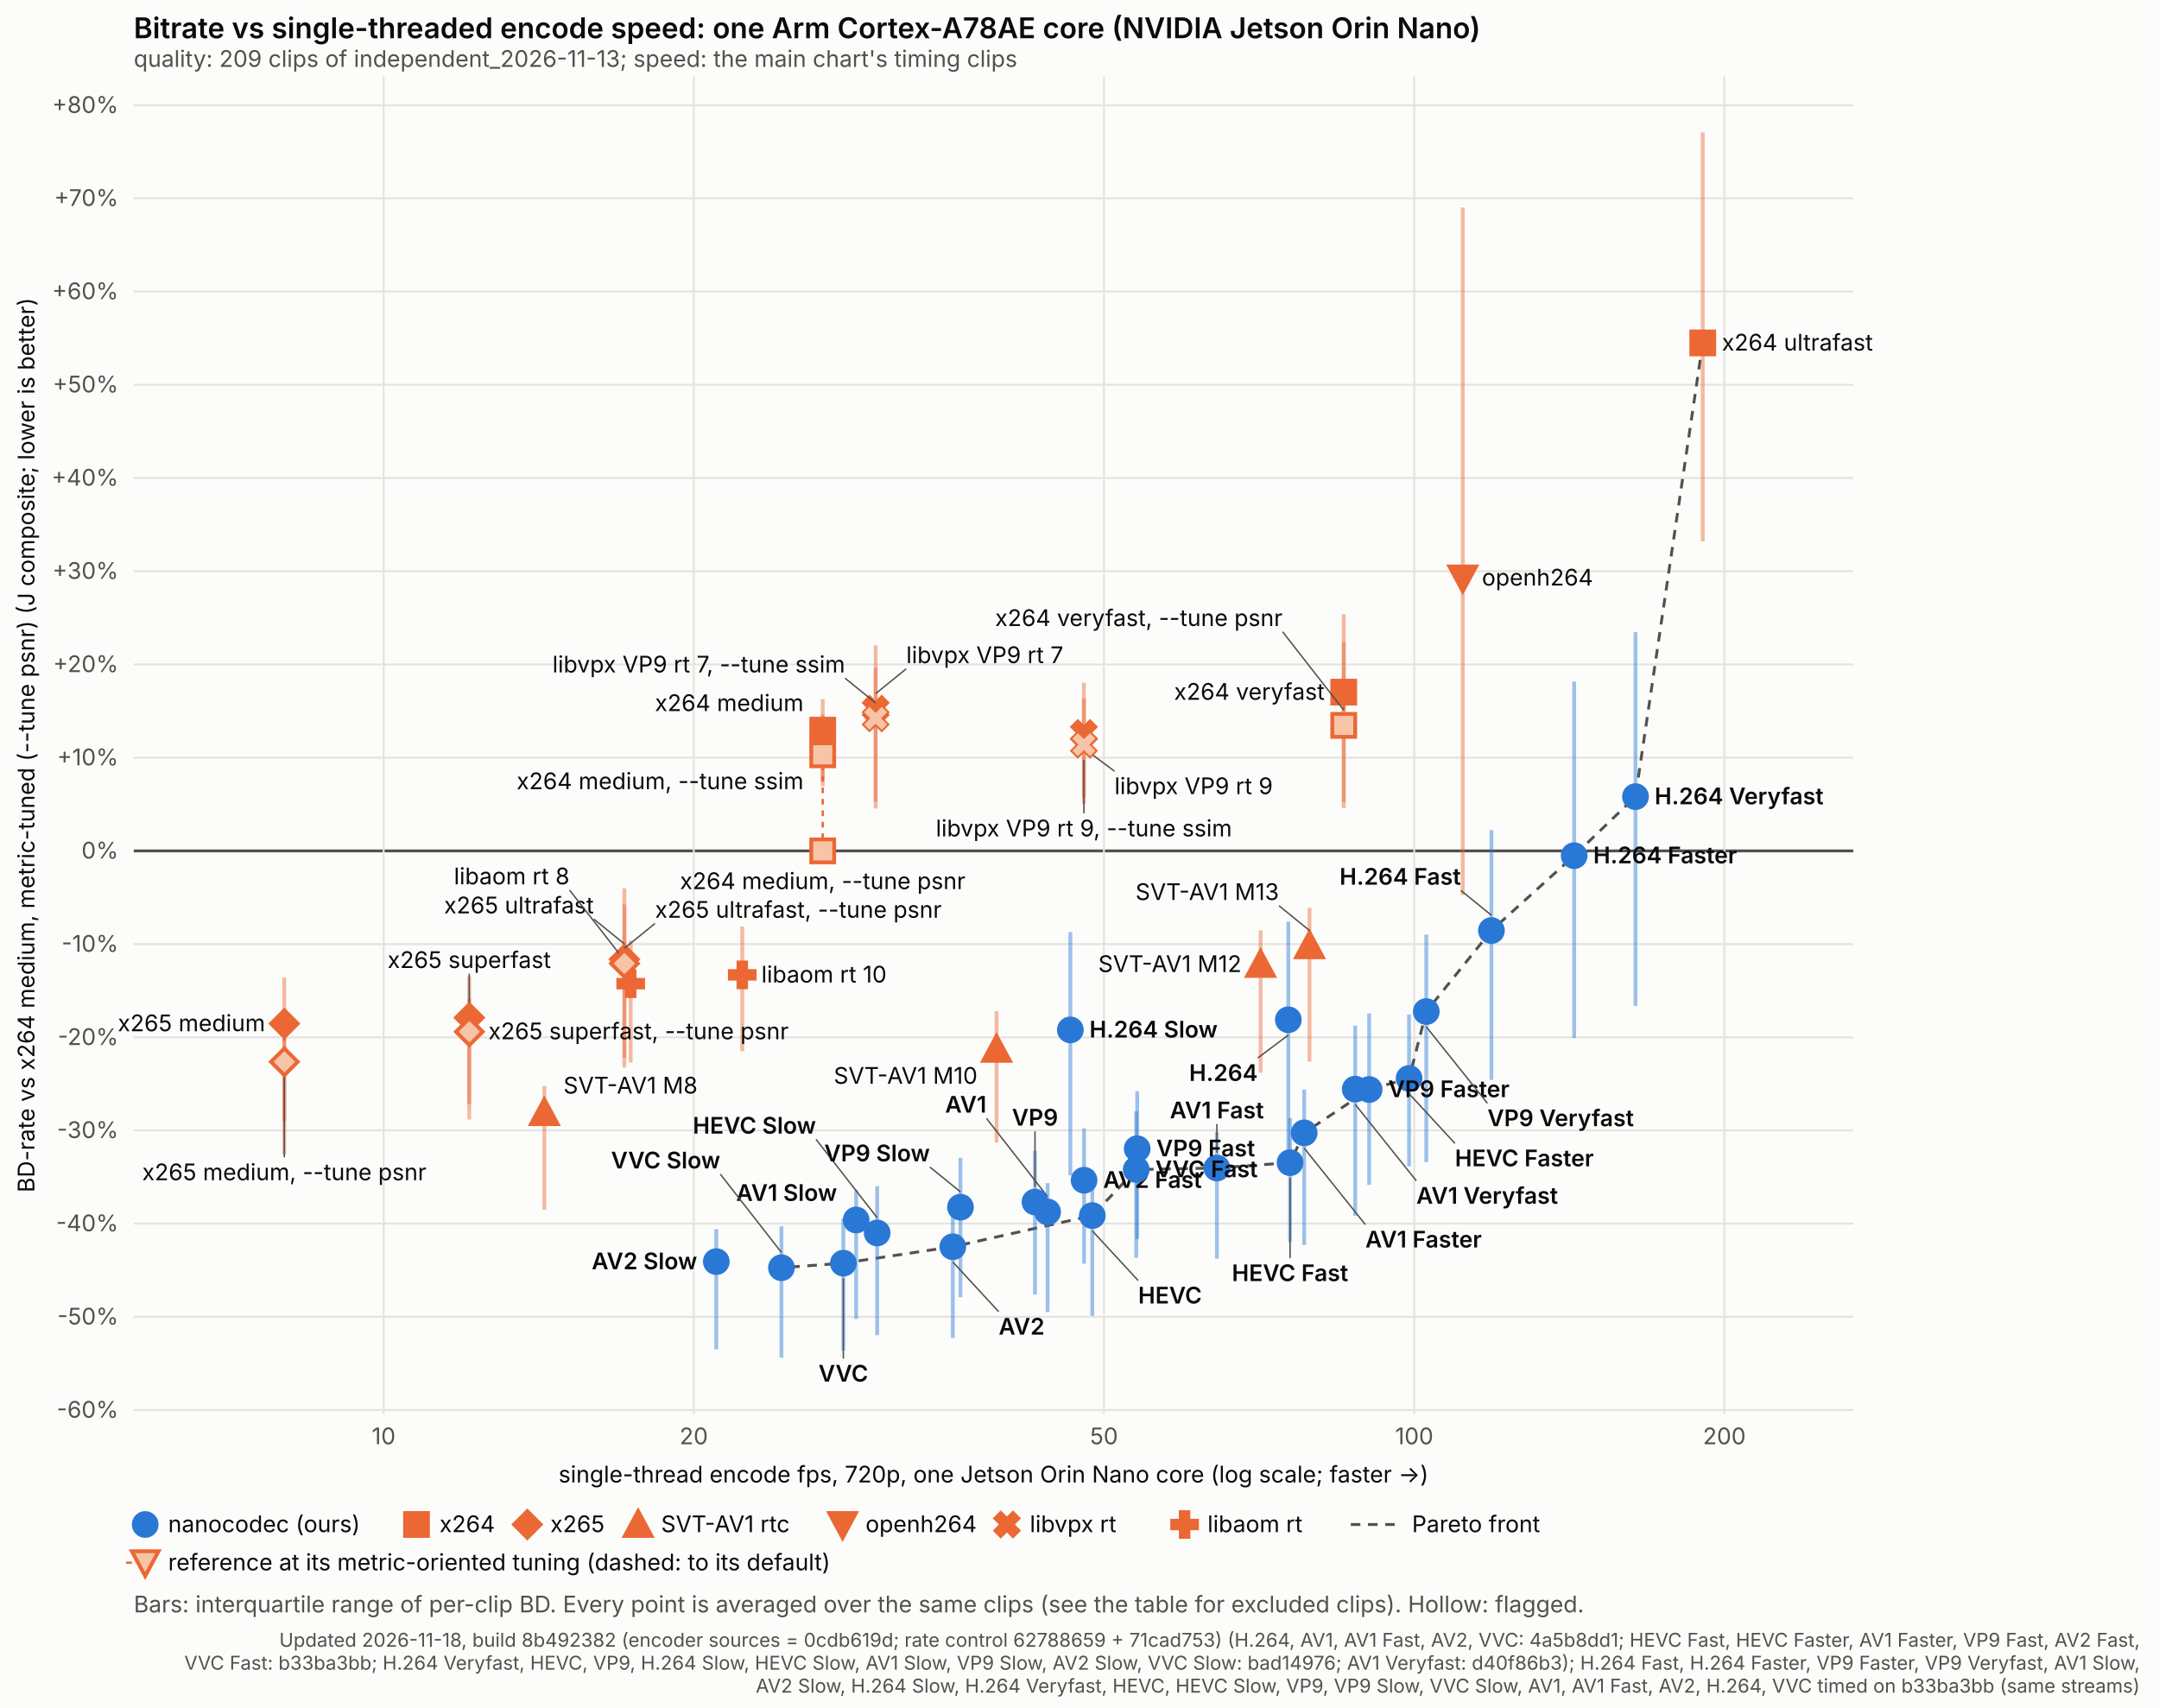
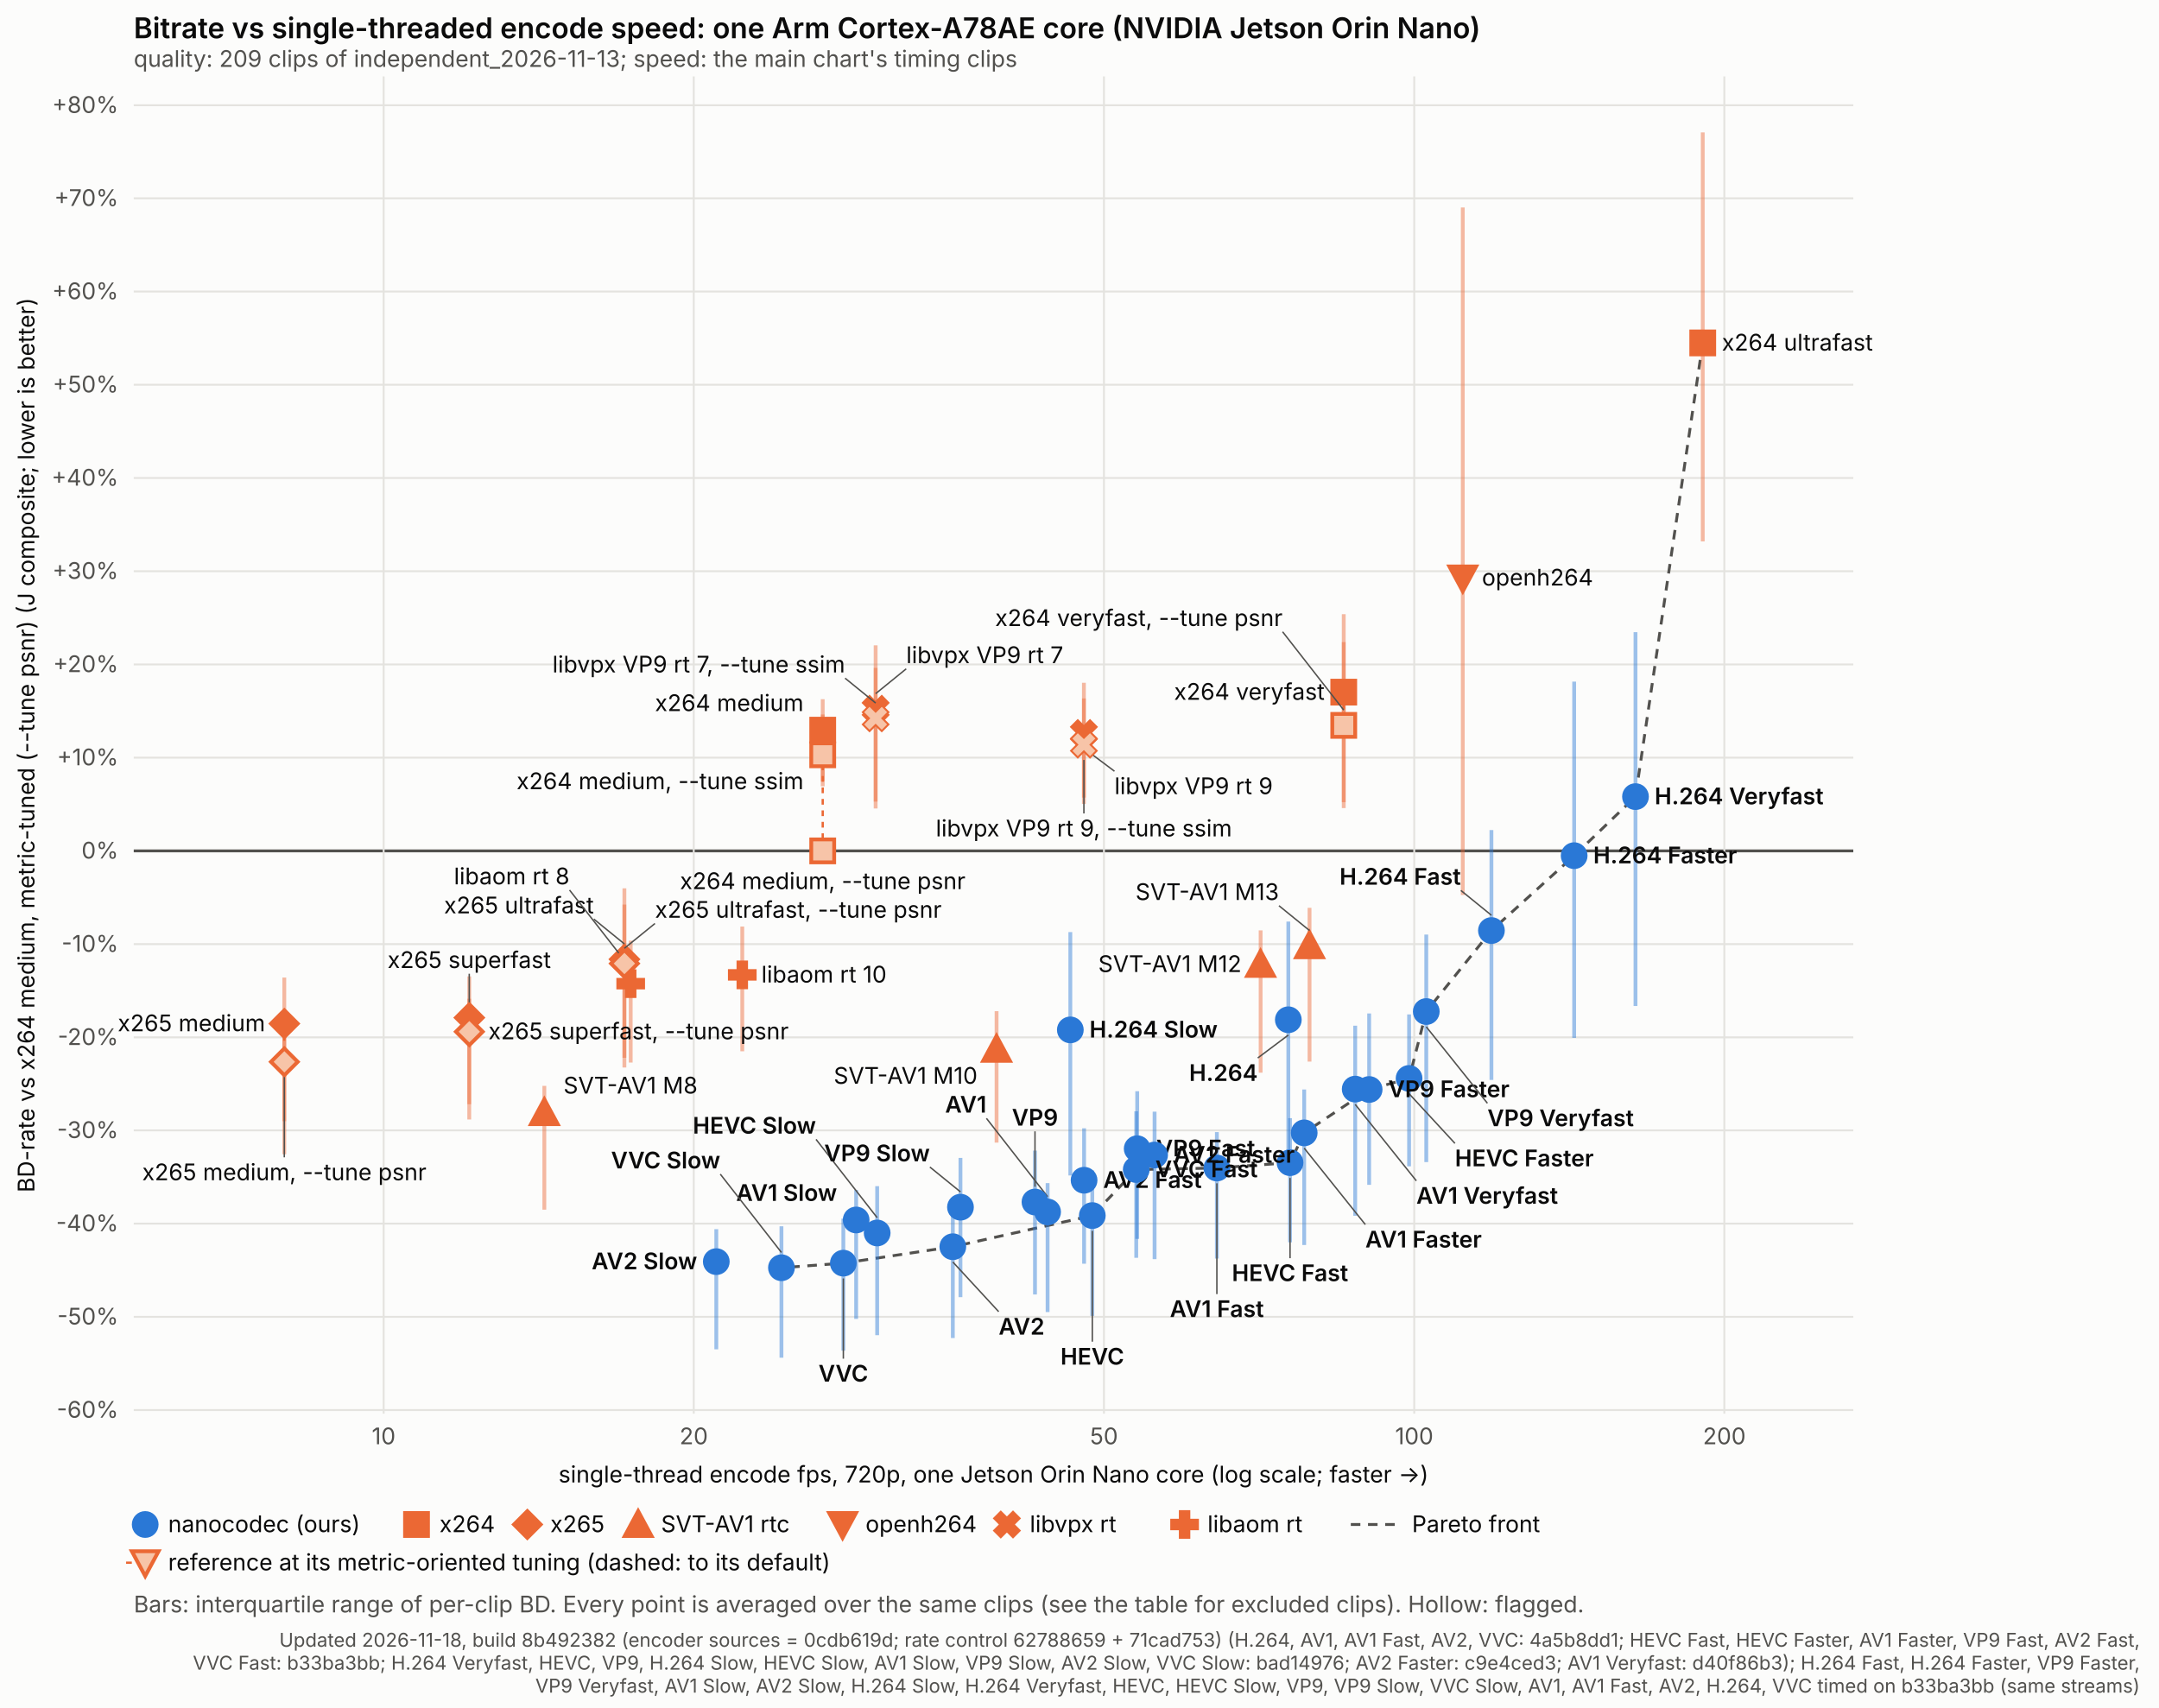
<svg xmlns="http://www.w3.org/2000/svg" viewBox="0 0 1130 894" width="1130" height="894" font-family="system-ui, -apple-system, Segoe UI, sans-serif" font-size="12">
  <rect width="1130" height="894" fill="#fcfcfb" />
  <text x="70" y="20" font-size="15" font-weight="600" fill="#0b0b0b">Bitrate vs single-threaded encode speed: one Arm Cortex-A78AE core (NVIDIA Jetson Orin Nano)</text>
  <text x="70" y="35" fill="#52514e">quality: 209 clips of independent_2026-11-13; speed: the main chart's timing clips</text>
  <line x1="70" x2="970" y1="738.1" y2="738.1" stroke="#e4e3df" stroke-width="1" />
  <text x="62" y="742.1" text-anchor="end" fill="#52514e">-60%</text>
  <line x1="70" x2="970" y1="689.3" y2="689.3" stroke="#e4e3df" stroke-width="1" />
  <text x="62" y="693.3" text-anchor="end" fill="#52514e">-50%</text>
  <line x1="70" x2="970" y1="640.5" y2="640.5" stroke="#e4e3df" stroke-width="1" />
  <text x="62" y="644.5" text-anchor="end" fill="#52514e">-40%</text>
  <line x1="70" x2="970" y1="591.7" y2="591.7" stroke="#e4e3df" stroke-width="1" />
  <text x="62" y="595.7" text-anchor="end" fill="#52514e">-30%</text>
  <line x1="70" x2="970" y1="543.0" y2="543.0" stroke="#e4e3df" stroke-width="1" />
  <text x="62" y="547.0" text-anchor="end" fill="#52514e">-20%</text>
  <line x1="70" x2="970" y1="494.2" y2="494.2" stroke="#e4e3df" stroke-width="1" />
  <text x="62" y="498.2" text-anchor="end" fill="#52514e">-10%</text>
  <line x1="70" x2="970" y1="445.4" y2="445.4" stroke="#52514e" stroke-width="1.5" />
  <text x="62" y="449.4" text-anchor="end" fill="#52514e">0%</text>
  <line x1="70" x2="970" y1="396.6" y2="396.6" stroke="#e4e3df" stroke-width="1" />
  <text x="62" y="400.6" text-anchor="end" fill="#52514e">+10%</text>
  <line x1="70" x2="970" y1="347.8" y2="347.8" stroke="#e4e3df" stroke-width="1" />
  <text x="62" y="351.8" text-anchor="end" fill="#52514e">+20%</text>
  <line x1="70" x2="970" y1="299.0" y2="299.0" stroke="#e4e3df" stroke-width="1" />
  <text x="62" y="303.0" text-anchor="end" fill="#52514e">+30%</text>
  <line x1="70" x2="970" y1="250.2" y2="250.2" stroke="#e4e3df" stroke-width="1" />
  <text x="62" y="254.2" text-anchor="end" fill="#52514e">+40%</text>
  <line x1="70" x2="970" y1="201.4" y2="201.4" stroke="#e4e3df" stroke-width="1" />
  <text x="62" y="205.4" text-anchor="end" fill="#52514e">+50%</text>
  <line x1="70" x2="970" y1="152.6" y2="152.6" stroke="#e4e3df" stroke-width="1" />
  <text x="62" y="156.6" text-anchor="end" fill="#52514e">+60%</text>
  <line x1="70" x2="970" y1="103.8" y2="103.8" stroke="#e4e3df" stroke-width="1" />
  <text x="62" y="107.8" text-anchor="end" fill="#52514e">+70%</text>
  <line x1="70" x2="970" y1="55.1" y2="55.1" stroke="#e4e3df" stroke-width="1" />
  <text x="62" y="59.1" text-anchor="end" fill="#52514e">+80%</text>
  <line x1="200.8" x2="200.8" y1="40" y2="740" stroke="#e4e3df" />
  <text x="200.8" y="756" text-anchor="middle" fill="#52514e">10</text>
  <line x1="363.1" x2="363.1" y1="40" y2="740" stroke="#e4e3df" />
  <text x="363.1" y="756" text-anchor="middle" fill="#52514e">20</text>
  <line x1="577.8" x2="577.8" y1="40" y2="740" stroke="#e4e3df" />
  <text x="577.8" y="756" text-anchor="middle" fill="#52514e">50</text>
  <line x1="740.2" x2="740.2" y1="40" y2="740" stroke="#e4e3df" />
  <text x="740.2" y="756" text-anchor="middle" fill="#52514e">100</text>
  <line x1="902.5" x2="902.5" y1="40" y2="740" stroke="#e4e3df" />
  <text x="902.5" y="756" text-anchor="middle" fill="#52514e">200</text>
  <text x="520.0" y="776" text-anchor="middle" fill="#0b0b0b">single-thread encode fps, 720p, one Jetson Orin Nano core (log scale; faster →)</text>
  <text transform="translate(18,390.0) rotate(-90)" text-anchor="middle" fill="#0b0b0b">BD-rate vs x264 medium, metric-tuned (--tune psnr) (J composite; lower is better)</text>
  <polyline points="891.2,179.5 856.0,417.0 823.9,447.9 780.6,487.1 746.5,529.5 737.5,564.5 716.6,570.3 682.6,593.0 675.2,608.6 636.9,611.4 594.7,612.2 571.7,636.3 498.7,652.6 441.4,661.2 409.0,663.6" fill="none" stroke="#52514e" stroke-width="1.5" stroke-dasharray="5 4" />
  <line x1="430.6" y1="382.2" x2="430.6" y2="445.4" stroke="#eb6834" stroke-width="1.2" stroke-dasharray="3 3" />
  <line x1="703.3" y1="362.3" x2="703.3" y2="379.7" stroke="#eb6834" stroke-width="1.2" stroke-dasharray="3 3" />
  <line x1="430.6" y1="382.2" x2="430.6" y2="395.1" stroke="#eb6834" stroke-width="1.2" stroke-dasharray="3 3" />
  <line x1="326.8" y1="502.1" x2="326.8" y2="504.4" stroke="#eb6834" stroke-width="1.2" stroke-dasharray="3 3" />
  <line x1="245.6" y1="532.7" x2="245.6" y2="540.0" stroke="#eb6834" stroke-width="1.2" stroke-dasharray="3 3" />
  <line x1="148.8" y1="535.8" x2="148.8" y2="555.8" stroke="#eb6834" stroke-width="1.2" stroke-dasharray="3 3" />
  <line x1="458.3" y1="371.1" x2="458.3" y2="376.0" stroke="#eb6834" stroke-width="1.2" stroke-dasharray="3 3" />
  <line x1="567.3" y1="383.7" x2="567.3" y2="389.8" stroke="#eb6834" stroke-width="1.2" stroke-dasharray="3 3" />
  <line x1="430.6" x2="430.6" y1="445.4" y2="445.4" stroke="#eb6834" stroke-opacity="0.45" stroke-width="2" />
  <line x1="430.6" x2="430.6" y1="409.0" y2="366.0" stroke="#eb6834" stroke-opacity="0.45" stroke-width="2" />
  <line x1="560.2" x2="560.2" y1="615.3" y2="487.9" stroke="#2a78d6" stroke-opacity="0.45" stroke-width="2" />
  <line x1="674.3" x2="674.3" y1="613.6" y2="482.4" stroke="#2a78d6" stroke-opacity="0.45" stroke-width="2" />
  <line x1="780.6" x2="780.6" y1="565.3" y2="434.5" stroke="#2a78d6" stroke-opacity="0.45" stroke-width="2" />
  <line x1="823.9" x2="823.9" y1="543.3" y2="356.8" stroke="#2a78d6" stroke-opacity="0.45" stroke-width="2" />
  <line x1="856.0" x2="856.0" y1="526.6" y2="330.9" stroke="#2a78d6" stroke-opacity="0.45" stroke-width="2" />
  <line x1="459.1" x2="459.1" y1="698.9" y2="620.9" stroke="#2a78d6" stroke-opacity="0.45" stroke-width="2" />
  <line x1="571.7" x2="571.7" y1="688.8" y2="612.7" stroke="#2a78d6" stroke-opacity="0.45" stroke-width="2" />
  <line x1="675.2" x2="675.2" y1="650.3" y2="585.3" stroke="#2a78d6" stroke-opacity="0.45" stroke-width="2" />
  <line x1="737.5" x2="737.5" y1="610.5" y2="531.0" stroke="#2a78d6" stroke-opacity="0.45" stroke-width="2" />
  <line x1="448.1" x2="448.1" y1="690.4" y2="622.9" stroke="#2a78d6" stroke-opacity="0.45" stroke-width="2" />
  <line x1="548.3" x2="548.3" y1="686.8" y2="619.3" stroke="#2a78d6" stroke-opacity="0.45" stroke-width="2" />
  <line x1="636.9" x2="636.9" y1="658.8" y2="592.6" stroke="#2a78d6" stroke-opacity="0.45" stroke-width="2" />
  <line x1="682.6" x2="682.6" y1="651.7" y2="570.3" stroke="#2a78d6" stroke-opacity="0.45" stroke-width="2" />
  <line x1="709.3" x2="709.3" y1="636.4" y2="536.9" stroke="#2a78d6" stroke-opacity="0.45" stroke-width="2" />
  <line x1="502.7" x2="502.7" y1="679.0" y2="606.1" stroke="#2a78d6" stroke-opacity="0.45" stroke-width="2" />
  <line x1="541.7" x2="541.7" y1="677.6" y2="602.3" stroke="#2a78d6" stroke-opacity="0.45" stroke-width="2" />
  <line x1="595.2" x2="595.2" y1="648.5" y2="571.2" stroke="#2a78d6" stroke-opacity="0.45" stroke-width="2" />
  <line x1="716.6" x2="716.6" y1="620.2" y2="530.5" stroke="#2a78d6" stroke-opacity="0.45" stroke-width="2" />
  <line x1="746.5" x2="746.5" y1="608.3" y2="489.2" stroke="#2a78d6" stroke-opacity="0.45" stroke-width="2" />
  <line x1="374.9" x2="374.9" y1="706.3" y2="643.4" stroke="#2a78d6" stroke-opacity="0.45" stroke-width="2" />
  <line x1="498.7" x2="498.7" y1="700.4" y2="633.1" stroke="#2a78d6" stroke-opacity="0.45" stroke-width="2" />
  <line x1="567.4" x2="567.4" y1="661.5" y2="590.6" stroke="#2a78d6" stroke-opacity="0.45" stroke-width="2" />
+   <line x1="604.3" x2="604.3" y1="659.1" y2="581.9" stroke="#2a78d6" stroke-opacity="0.45" stroke-width="2" />
  <line x1="409.0" x2="409.0" y1="710.7" y2="641.9" stroke="#2a78d6" stroke-opacity="0.45" stroke-width="2" />
  <line x1="441.4" x2="441.4" y1="707.0" y2="637.9" stroke="#2a78d6" stroke-opacity="0.45" stroke-width="2" />
  <line x1="594.7" x2="594.7" y1="658.4" y2="581.7" stroke="#2a78d6" stroke-opacity="0.45" stroke-width="2" />
  <line x1="765.6" x2="765.6" y1="468.5" y2="108.6" stroke="#eb6834" stroke-opacity="0.45" stroke-width="2" />
  <line x1="891.2" x2="891.2" y1="283.4" y2="69.3" stroke="#eb6834" stroke-opacity="0.45" stroke-width="2" />
  <line x1="703.3" x2="703.3" y1="419.9" y2="321.5" stroke="#eb6834" stroke-opacity="0.45" stroke-width="2" />
  <line x1="326.8" x2="326.8" y1="553.7" y2="465.0" stroke="#eb6834" stroke-opacity="0.45" stroke-width="2" />
  <line x1="245.6" x2="245.6" y1="578.0" y2="511.1" stroke="#eb6834" stroke-opacity="0.45" stroke-width="2" />
  <line x1="148.8" x2="148.8" y1="586.9" y2="511.7" stroke="#eb6834" stroke-opacity="0.45" stroke-width="2" />
  <line x1="284.9" x2="284.9" y1="633.2" y2="568.4" stroke="#eb6834" stroke-opacity="0.45" stroke-width="2" />
  <line x1="521.6" x2="521.6" y1="598.1" y2="529.3" stroke="#eb6834" stroke-opacity="0.45" stroke-width="2" />
  <line x1="659.8" x2="659.8" y1="561.5" y2="487.0" stroke="#eb6834" stroke-opacity="0.45" stroke-width="2" />
  <line x1="685.4" x2="685.4" y1="555.7" y2="475.2" stroke="#eb6834" stroke-opacity="0.45" stroke-width="2" />
  <line x1="458.3" x2="458.3" y1="419.6" y2="337.8" stroke="#eb6834" stroke-opacity="0.45" stroke-width="2" />
  <line x1="567.3" x2="567.3" y1="417.5" y2="357.4" stroke="#eb6834" stroke-opacity="0.45" stroke-width="2" />
  <line x1="330.1" x2="330.1" y1="556.2" y2="492.4" stroke="#eb6834" stroke-opacity="0.45" stroke-width="2" />
  <line x1="388.5" x2="388.5" y1="550.3" y2="485.0" stroke="#eb6834" stroke-opacity="0.45" stroke-width="2" />
  <line x1="703.3" x2="703.3" y1="423.0" y2="336.1" stroke="#eb6834" stroke-opacity="0.45" stroke-width="2" />
  <line x1="430.6" x2="430.6" y1="411.6" y2="374.0" stroke="#eb6834" stroke-opacity="0.45" stroke-width="2" />
  <line x1="326.8" x2="326.8" y1="558.8" y2="473.5" stroke="#eb6834" stroke-opacity="0.45" stroke-width="2" />
  <line x1="245.6" x2="245.6" y1="586.0" y2="522.8" stroke="#eb6834" stroke-opacity="0.45" stroke-width="2" />
  <line x1="148.8" x2="148.8" y1="604.2" y2="533.5" stroke="#eb6834" stroke-opacity="0.45" stroke-width="2" />
  <line x1="458.3" x2="458.3" y1="423.2" y2="349.6" stroke="#eb6834" stroke-opacity="0.45" stroke-width="2" />
  <line x1="567.3" x2="567.3" y1="420.8" y2="365.6" stroke="#eb6834" stroke-opacity="0.45" stroke-width="2" />
  <g>
    <rect x="424.6" y="439.4" width="12" height="12" fill="#f7c4a8" stroke="#eb6834" stroke-width="2" />
  </g>
  <text x="430.6" y="465.4" text-anchor="middle" fill="#0b0b0b">x264 medium, --tune psnr</text>
  <g>
    <rect x="424.6" y="376.2" width="12" height="12" fill="#eb6834" stroke="#eb6834" stroke-width="2" />
  </g>
  <text x="420.6" y="372.2" text-anchor="end" fill="#0b0b0b">x264 medium</text>
  <g>
    <circle cx="560.2" cy="539.1" r="6" fill="#2a78d6" stroke="#2a78d6" stroke-width="2" />
  </g>
  <text x="570.2" y="543.1" text-anchor="start" fill="#0b0b0b" font-weight="600">H.264 Slow</text>
  <g>
    <circle cx="674.3" cy="533.8" r="6" fill="#2a78d6" stroke="#2a78d6" stroke-width="2" />
  </g>
  <line x1="674.3" y1="541.8" x2="658.3" y2="553.8" stroke="#52514e" stroke-width="0.75" />
  <text x="658.3" y="565.8" text-anchor="end" fill="#0b0b0b" font-weight="600">H.264</text>
  <g>
    <circle cx="780.6" cy="487.1" r="6" fill="#2a78d6" stroke="#2a78d6" stroke-width="2" />
  </g>
  <line x1="780.6" y1="479.1" x2="764.6" y2="466.1" stroke="#52514e" stroke-width="0.75" />
  <text x="764.6" y="463.1" text-anchor="end" fill="#0b0b0b" font-weight="600">H.264 Fast</text>
  <g>
    <circle cx="823.9" cy="447.9" r="6" fill="#2a78d6" stroke="#2a78d6" stroke-width="2" />
  </g>
  <text x="833.9" y="451.9" text-anchor="start" fill="#0b0b0b" font-weight="600">H.264 Faster</text>
  <g>
    <circle cx="856.0" cy="417.0" r="6" fill="#2a78d6" stroke="#2a78d6" stroke-width="2" />
  </g>
  <text x="866.0" y="421.0" text-anchor="start" fill="#0b0b0b" font-weight="600">H.264 Veryfast</text>
  <g>
    <circle cx="459.1" cy="645.4" r="6" fill="#2a78d6" stroke="#2a78d6" stroke-width="2" />
  </g>
  <line x1="459.1" y1="637.4" x2="427.1" y2="596.4" stroke="#52514e" stroke-width="0.75" />
  <text x="427.1" y="593.4" text-anchor="end" fill="#0b0b0b" font-weight="600">HEVC Slow</text>
  <g>
    <circle cx="571.7" cy="636.3" r="6" fill="#2a78d6" stroke="#2a78d6" stroke-width="2" />
  </g>
-   <line x1="571.7" y1="644.3" x2="595.7" y2="670.3" stroke="#52514e" stroke-width="0.75" />
-   <text x="595.7" y="682.3" text-anchor="start" fill="#0b0b0b" font-weight="600">HEVC</text>
+   <line x1="571.7" y1="644.3" x2="571.7" y2="702.3" stroke="#52514e" stroke-width="0.75" />
+   <text x="571.7" y="714.3" text-anchor="middle" fill="#0b0b0b" font-weight="600">HEVC</text>
  <g>
    <circle cx="675.2" cy="608.6" r="6" fill="#2a78d6" stroke="#2a78d6" stroke-width="2" />
  </g>
  <line x1="675.2" y1="616.6" x2="675.2" y2="658.6" stroke="#52514e" stroke-width="0.75" />
  <text x="675.2" y="670.6" text-anchor="middle" fill="#0b0b0b" font-weight="600">HEVC Fast</text>
  <g>
    <circle cx="737.5" cy="564.5" r="6" fill="#2a78d6" stroke="#2a78d6" stroke-width="2" />
  </g>
  <line x1="737.5" y1="572.5" x2="761.5" y2="598.5" stroke="#52514e" stroke-width="0.75" />
  <text x="761.5" y="610.5" text-anchor="start" fill="#0b0b0b" font-weight="600">HEVC Faster</text>
  <g>
    <circle cx="448.1" cy="638.6" r="6" fill="#2a78d6" stroke="#2a78d6" stroke-width="2" />
  </g>
  <text x="438.1" y="628.6" text-anchor="end" fill="#0b0b0b" font-weight="600">AV1 Slow</text>
  <g>
    <circle cx="548.3" cy="634.4" r="6" fill="#2a78d6" stroke="#2a78d6" stroke-width="2" />
  </g>
  <line x1="548.3" y1="626.4" x2="516.3" y2="585.4" stroke="#52514e" stroke-width="0.75" />
  <text x="516.3" y="582.4" text-anchor="end" fill="#0b0b0b" font-weight="600">AV1</text>
  <g>
    <circle cx="636.9" cy="611.4" r="6" fill="#2a78d6" stroke="#2a78d6" stroke-width="2" />
  </g>
-   <line x1="636.9" y1="603.4" x2="636.9" y2="588.4" stroke="#52514e" stroke-width="0.75" />
-   <text x="636.9" y="585.4" text-anchor="middle" fill="#0b0b0b" font-weight="600">AV1 Fast</text>
+   <line x1="636.9" y1="619.4" x2="636.9" y2="677.4" stroke="#52514e" stroke-width="0.75" />
+   <text x="636.9" y="689.4" text-anchor="middle" fill="#0b0b0b" font-weight="600">AV1 Fast</text>
  <g>
    <circle cx="682.6" cy="593.0" r="6" fill="#2a78d6" stroke="#2a78d6" stroke-width="2" />
  </g>
  <line x1="682.6" y1="601.0" x2="714.6" y2="641.0" stroke="#52514e" stroke-width="0.75" />
  <text x="714.6" y="653.0" text-anchor="start" fill="#0b0b0b" font-weight="600">AV1 Faster</text>
  <g>
    <circle cx="709.3" cy="570.1" r="6" fill="#2a78d6" stroke="#2a78d6" stroke-width="2" />
  </g>
  <line x1="709.3" y1="578.1" x2="741.3" y2="618.1" stroke="#52514e" stroke-width="0.75" />
  <text x="741.3" y="630.1" text-anchor="start" fill="#0b0b0b" font-weight="600">AV1 Veryfast</text>
  <g>
    <circle cx="502.7" cy="631.9" r="6" fill="#2a78d6" stroke="#2a78d6" stroke-width="2" />
  </g>
  <line x1="502.7" y1="623.9" x2="486.7" y2="610.9" stroke="#52514e" stroke-width="0.75" />
  <text x="486.7" y="607.9" text-anchor="end" fill="#0b0b0b" font-weight="600">VP9 Slow</text>
  <g>
    <circle cx="541.7" cy="629.2" r="6" fill="#2a78d6" stroke="#2a78d6" stroke-width="2" />
  </g>
  <line x1="541.7" y1="621.2" x2="541.7" y2="592.2" stroke="#52514e" stroke-width="0.75" />
  <text x="541.7" y="589.2" text-anchor="middle" fill="#0b0b0b" font-weight="600">VP9</text>
  <g>
    <circle cx="595.2" cy="601.3" r="6" fill="#2a78d6" stroke="#2a78d6" stroke-width="2" />
  </g>
  <text x="605.2" y="605.3" text-anchor="start" fill="#0b0b0b" font-weight="600">VP9 Fast</text>
  <g>
    <circle cx="716.6" cy="570.3" r="6" fill="#2a78d6" stroke="#2a78d6" stroke-width="2" />
  </g>
  <text x="726.6" y="574.3" text-anchor="start" fill="#0b0b0b" font-weight="600">VP9 Faster</text>
  <g>
    <circle cx="746.5" cy="529.5" r="6" fill="#2a78d6" stroke="#2a78d6" stroke-width="2" />
  </g>
  <line x1="746.5" y1="537.5" x2="778.5" y2="577.5" stroke="#52514e" stroke-width="0.75" />
  <text x="778.5" y="589.5" text-anchor="start" fill="#0b0b0b" font-weight="600">VP9 Veryfast</text>
  <g>
    <circle cx="374.9" cy="660.4" r="6" fill="#2a78d6" stroke="#2a78d6" stroke-width="2" />
  </g>
  <text x="364.9" y="664.4" text-anchor="end" fill="#0b0b0b" font-weight="600">AV2 Slow</text>
  <g>
    <circle cx="498.7" cy="652.6" r="6" fill="#2a78d6" stroke="#2a78d6" stroke-width="2" />
  </g>
  <line x1="498.7" y1="660.6" x2="522.7" y2="686.6" stroke="#52514e" stroke-width="0.75" />
  <text x="522.7" y="698.6" text-anchor="start" fill="#0b0b0b" font-weight="600">AV2</text>
  <g>
    <circle cx="567.4" cy="617.8" r="6" fill="#2a78d6" stroke="#2a78d6" stroke-width="2" />
  </g>
  <text x="577.4" y="621.8" text-anchor="start" fill="#0b0b0b" font-weight="600">AV2 Fast</text>
+   <g>
+     <circle cx="604.3" cy="604.6" r="6" fill="#2a78d6" stroke="#2a78d6" stroke-width="2" />
+   </g>
+   <text x="614.3" y="608.6" text-anchor="start" fill="#0b0b0b" font-weight="600">AV2 Faster</text>
  <g>
    <circle cx="409.0" cy="663.6" r="6" fill="#2a78d6" stroke="#2a78d6" stroke-width="2" />
  </g>
  <line x1="409.0" y1="655.6" x2="377.0" y2="614.6" stroke="#52514e" stroke-width="0.75" />
  <text x="377.0" y="611.6" text-anchor="end" fill="#0b0b0b" font-weight="600">VVC Slow</text>
  <g>
    <circle cx="441.4" cy="661.2" r="6" fill="#2a78d6" stroke="#2a78d6" stroke-width="2" />
  </g>
  <line x1="441.4" y1="669.2" x2="441.4" y2="711.2" stroke="#52514e" stroke-width="0.75" />
  <text x="441.4" y="723.2" text-anchor="middle" fill="#0b0b0b" font-weight="600">VVC</text>
  <g>
    <circle cx="594.7" cy="612.2" r="6" fill="#2a78d6" stroke="#2a78d6" stroke-width="2" />
  </g>
  <text x="604.7" y="616.2" text-anchor="start" fill="#0b0b0b" font-weight="600">VVC Fast</text>
  <g>
    <polygon points="765.601,309.512 772.601,296.512 758.601,296.512" fill="#eb6834" stroke="#eb6834" stroke-width="2" />
  </g>
  <text x="775.6" y="306.5" text-anchor="start" fill="#0b0b0b">openh264</text>
  <g>
    <rect x="885.2" y="173.5" width="12" height="12" fill="#eb6834" stroke="#eb6834" stroke-width="2" />
  </g>
  <text x="901.2" y="183.5" text-anchor="start" fill="#0b0b0b">x264 ultrafast</text>
  <g>
    <rect x="697.3" y="356.3" width="12" height="12" fill="#eb6834" stroke="#eb6834" stroke-width="2" />
  </g>
  <text x="693.3" y="366.3" text-anchor="end" fill="#0b0b0b">x264 veryfast</text>
  <g>
    <polygon points="326.811,495.134 333.811,502.134 326.811,509.134 319.811,502.134" fill="#eb6834" stroke="#eb6834" stroke-width="2" />
  </g>
  <line x1="326.8" y1="494.1" x2="310.8" y2="481.1" stroke="#52514e" stroke-width="0.75" />
  <text x="310.8" y="478.1" text-anchor="end" fill="#0b0b0b">x265 ultrafast</text>
  <g>
    <polygon points="245.647,525.704 252.647,532.704 245.647,539.704 238.647,532.704" fill="#eb6834" stroke="#eb6834" stroke-width="2" />
  </g>
  <line x1="245.6" y1="524.7" x2="245.6" y2="509.7" stroke="#52514e" stroke-width="0.75" />
  <text x="245.6" y="506.7" text-anchor="middle" fill="#0b0b0b">x265 superfast</text>
  <g>
    <polygon points="148.821,528.829 155.821,535.829 148.821,542.829 141.821,535.829" fill="#eb6834" stroke="#eb6834" stroke-width="2" />
  </g>
  <text x="138.8" y="539.8" text-anchor="end" fill="#0b0b0b">x265 medium</text>
  <g>
    <polygon points="284.896,575.439 291.896,588.439 277.896,588.439" fill="#eb6834" stroke="#eb6834" stroke-width="2" />
  </g>
  <text x="294.9" y="572.4" text-anchor="start" fill="#0b0b0b">SVT-AV1 M8</text>
  <g>
    <polygon points="521.574,542.289 528.574,555.289 514.574,555.289" fill="#eb6834" stroke="#eb6834" stroke-width="2" />
  </g>
  <text x="511.6" y="567.3" text-anchor="end" fill="#0b0b0b">SVT-AV1 M10</text>
  <g>
    <polygon points="659.751,497.84 666.751,510.84 652.751,510.84" fill="#eb6834" stroke="#eb6834" stroke-width="2" />
  </g>
  <text x="649.8" y="508.8" text-anchor="end" fill="#0b0b0b">SVT-AV1 M12</text>
  <g>
    <polygon points="685.389,488.091 692.389,501.091 678.389,501.091" fill="#eb6834" stroke="#eb6834" stroke-width="2" />
  </g>
  <line x1="685.4" y1="487.1" x2="669.4" y2="474.1" stroke="#52514e" stroke-width="0.75" />
  <text x="669.4" y="471.1" text-anchor="end" fill="#0b0b0b">SVT-AV1 M13</text>
  <g>
    <polygon points="461.5,364.3 465.0,367.9 461.8,371.1 465.0,374.2 461.5,377.8 458.3,374.6 455.1,377.8 451.6,374.2 454.8,371.1 451.6,367.9 455.1,364.3 458.3,367.5" fill="#eb6834" stroke="#eb6834" stroke-width="1" />
  </g>
  <line x1="458.3" y1="363.1" x2="474.3" y2="350.1" stroke="#52514e" stroke-width="0.75" />
  <text x="474.3" y="347.1" text-anchor="start" fill="#0b0b0b">libvpx VP9 rt 7</text>
  <g>
    <polygon points="570.5,377.0 574.0,380.5 570.8,383.7 574.0,386.9 570.5,390.4 567.3,387.2 564.1,390.4 560.6,386.9 563.8,383.7 560.6,380.5 564.1,377.0 567.3,380.2" fill="#eb6834" stroke="#eb6834" stroke-width="1" />
  </g>
  <line x1="567.3" y1="391.7" x2="583.3" y2="403.7" stroke="#52514e" stroke-width="0.75" />
  <text x="583.3" y="415.7" text-anchor="start" fill="#0b0b0b">libvpx VP9 rt 9</text>
  <g>
    <polygon points="327.6,507.9 332.6,507.9 332.6,512.4 337.1,512.4 337.1,517.4 332.6,517.4 332.6,521.9 327.6,521.9 327.6,517.4 323.1,517.4 323.1,512.4 327.6,512.4" fill="#eb6834" stroke="#eb6834" stroke-width="1" />
  </g>
  <line x1="330.1" y1="506.9" x2="298.1" y2="465.9" stroke="#52514e" stroke-width="0.75" />
  <text x="298.1" y="462.9" text-anchor="end" fill="#0b0b0b">libaom rt 8</text>
  <g>
    <polygon points="386.0,503.3 391.0,503.3 391.0,507.8 395.5,507.8 395.5,512.8 391.0,512.8 391.0,517.3 386.0,517.3 386.0,512.8 381.5,512.8 381.5,507.8 386.0,507.8" fill="#eb6834" stroke="#eb6834" stroke-width="1" />
  </g>
  <text x="398.5" y="514.3" text-anchor="start" fill="#0b0b0b">libaom rt 10</text>
  <g>
    <rect x="697.3" y="373.7" width="12" height="12" fill="#f7c4a8" stroke="#eb6834" stroke-width="2" />
  </g>
  <line x1="703.3" y1="371.7" x2="671.3" y2="330.7" stroke="#52514e" stroke-width="0.75" />
  <text x="671.3" y="327.7" text-anchor="end" fill="#0b0b0b">x264 veryfast, --tune psnr</text>
  <g>
    <rect x="424.6" y="389.1" width="12" height="12" fill="#f7c4a8" stroke="#eb6834" stroke-width="2" />
  </g>
  <text x="420.6" y="413.1" text-anchor="end" fill="#0b0b0b">x264 medium, --tune ssim</text>
  <g>
    <polygon points="326.811,497.352 333.811,504.352 326.811,511.352 319.811,504.352" fill="#f7c4a8" stroke="#eb6834" stroke-width="2" />
  </g>
  <line x1="326.8" y1="496.4" x2="342.8" y2="483.4" stroke="#52514e" stroke-width="0.75" />
  <text x="342.8" y="480.4" text-anchor="start" fill="#0b0b0b">x265 ultrafast, --tune psnr</text>
  <g>
    <polygon points="245.647,533.047 252.647,540.047 245.647,547.047 238.647,540.047" fill="#f7c4a8" stroke="#eb6834" stroke-width="2" />
  </g>
  <text x="255.6" y="544.0" text-anchor="start" fill="#0b0b0b">x265 superfast, --tune psnr</text>
  <g>
    <polygon points="148.821,548.817 155.821,555.817 148.821,562.817 141.821,555.817" fill="#f7c4a8" stroke="#eb6834" stroke-width="2" />
  </g>
  <line x1="148.8" y1="563.8" x2="148.8" y2="605.8" stroke="#52514e" stroke-width="0.75" />
  <text x="148.8" y="617.8" text-anchor="middle" fill="#0b0b0b">x265 medium, --tune psnr</text>
  <g>
    <polygon points="461.5,369.3 465.0,372.8 461.8,376.0 465.0,379.2 461.5,382.7 458.3,379.5 455.1,382.7 451.6,379.2 454.8,376.0 451.6,372.8 455.1,369.3 458.3,372.5" fill="#f7c4a8" stroke="#eb6834" stroke-width="1" />
  </g>
  <line x1="458.3" y1="368.0" x2="442.3" y2="355.0" stroke="#52514e" stroke-width="0.75" />
  <text x="442.3" y="352.0" text-anchor="end" fill="#0b0b0b">libvpx VP9 rt 7, --tune ssim</text>
  <g>
    <polygon points="570.5,383.1 574.0,386.6 570.8,389.8 574.0,393.0 570.5,396.5 567.3,393.3 564.1,396.5 560.6,393.0 563.8,389.8 560.6,386.6 564.1,383.1 567.3,386.2" fill="#f7c4a8" stroke="#eb6834" stroke-width="1" />
  </g>
  <line x1="567.3" y1="397.8" x2="567.3" y2="425.8" stroke="#52514e" stroke-width="0.75" />
  <text x="567.3" y="437.8" text-anchor="middle" fill="#0b0b0b">libvpx VP9 rt 9, --tune ssim</text>
  <circle cx="76.0" cy="798.0" r="6" fill="#2a78d6" stroke="#2a78d6" stroke-width="2" />
  <text x="88" y="802" fill="#0b0b0b">nanocodec (ours)</text>
  <rect x="212.0" y="792.0" width="12" height="12" fill="#eb6834" stroke="#eb6834" stroke-width="2" />
  <text x="230" y="802" fill="#0b0b0b">x264</text>
  <polygon points="276,791 283,798 276,805 269,798" fill="#eb6834" stroke="#eb6834" stroke-width="2" />
  <text x="288" y="802" fill="#0b0b0b">x265</text>
  <polygon points="334,791 341,804 327,804" fill="#eb6834" stroke="#eb6834" stroke-width="2" />
  <text x="346" y="802" fill="#0b0b0b">SVT-AV1 rtc</text>
  <polygon points="441,805 448,792 434,792" fill="#eb6834" stroke="#eb6834" stroke-width="2" />
  <text x="453" y="802" fill="#0b0b0b">openh264</text>
  <polygon points="530.2,791.3 533.7,794.8 530.5,798.0 533.7,801.2 530.2,804.7 527.0,801.5 523.8,804.7 520.3,801.2 523.5,798.0 520.3,794.8 523.8,791.3 527.0,794.5" fill="#eb6834" stroke="#eb6834" stroke-width="1" />
  <text x="539" y="802" fill="#0b0b0b">libvpx rt</text>
  <polygon points="617.5,791.0 622.5,791.0 622.5,795.5 627.0,795.5 627.0,800.5 622.5,800.5 622.5,805.0 617.5,805.0 617.5,800.5 613.0,800.5 613.0,795.5 617.5,795.5" fill="#eb6834" stroke="#eb6834" stroke-width="1" />
  <text x="632" y="802" fill="#0b0b0b">libaom rt</text>
  <line x1="707" x2="733" y1="798" y2="798" stroke="#52514e" stroke-width="1.5" stroke-dasharray="5 4" />
  <text x="739" y="802" fill="#0b0b0b">Pareto front</text>
  <line x1="66" x2="76" y1="818" y2="818" stroke="#eb6834" stroke-width="1.2" stroke-dasharray="3 3" />
  <polygon points="76,825 83,812 69,812" fill="#f7c4a8" stroke="#eb6834" stroke-width="2" />
  <text x="88" y="822" fill="#0b0b0b">reference at its metric-oriented tuning (dashed: to its default)</text>
  <text x="70" y="844" fill="#52514e">Bars: interquartile range of per-clip BD. Every point is averaged over the same clips (see the table for excluded clips). Hollow: flagged.</text>
  <text x="1120" y="862" font-size="10" text-anchor="end" fill="#52514e">Updated 2026-11-18, build 8b492382 (encoder sources = 0cdb619d; rate control 62788659 + 71cad753) (H.264, AV1, AV1 Fast, AV2, VVC: 4a5b8dd1; HEVC Fast, HEVC Faster, AV1 Faster, VP9 Fast, AV2 Fast,</text>
-   <text x="1120" y="874" font-size="10" text-anchor="end" fill="#52514e">VVC Fast: b33ba3bb; H.264 Veryfast, HEVC, VP9, H.264 Slow, HEVC Slow, AV1 Slow, VP9 Slow, AV2 Slow, VVC Slow: bad14976; AV1 Veryfast: d40f86b3); H.264 Fast, H.264 Faster, VP9 Faster, VP9 Veryfast, AV1 Slow,</text>
-   <text x="1120" y="886" font-size="10" text-anchor="end" fill="#52514e">AV2 Slow, H.264 Slow, H.264 Veryfast, HEVC, HEVC Slow, VP9, VP9 Slow, VVC Slow, AV1, AV1 Fast, AV2, H.264, VVC timed on b33ba3bb (same streams)</text>
+   <text x="1120" y="874" font-size="10" text-anchor="end" fill="#52514e">VVC Fast: b33ba3bb; H.264 Veryfast, HEVC, VP9, H.264 Slow, HEVC Slow, AV1 Slow, VP9 Slow, AV2 Slow, VVC Slow: bad14976; AV2 Faster: c9e4ced3; AV1 Veryfast: d40f86b3); H.264 Fast, H.264 Faster, VP9 Faster,</text>
+   <text x="1120" y="886" font-size="10" text-anchor="end" fill="#52514e">VP9 Veryfast, AV1 Slow, AV2 Slow, H.264 Slow, H.264 Veryfast, HEVC, HEVC Slow, VP9, VP9 Slow, VVC Slow, AV1, AV1 Fast, AV2, H.264, VVC timed on b33ba3bb (same streams)</text>
</svg>
